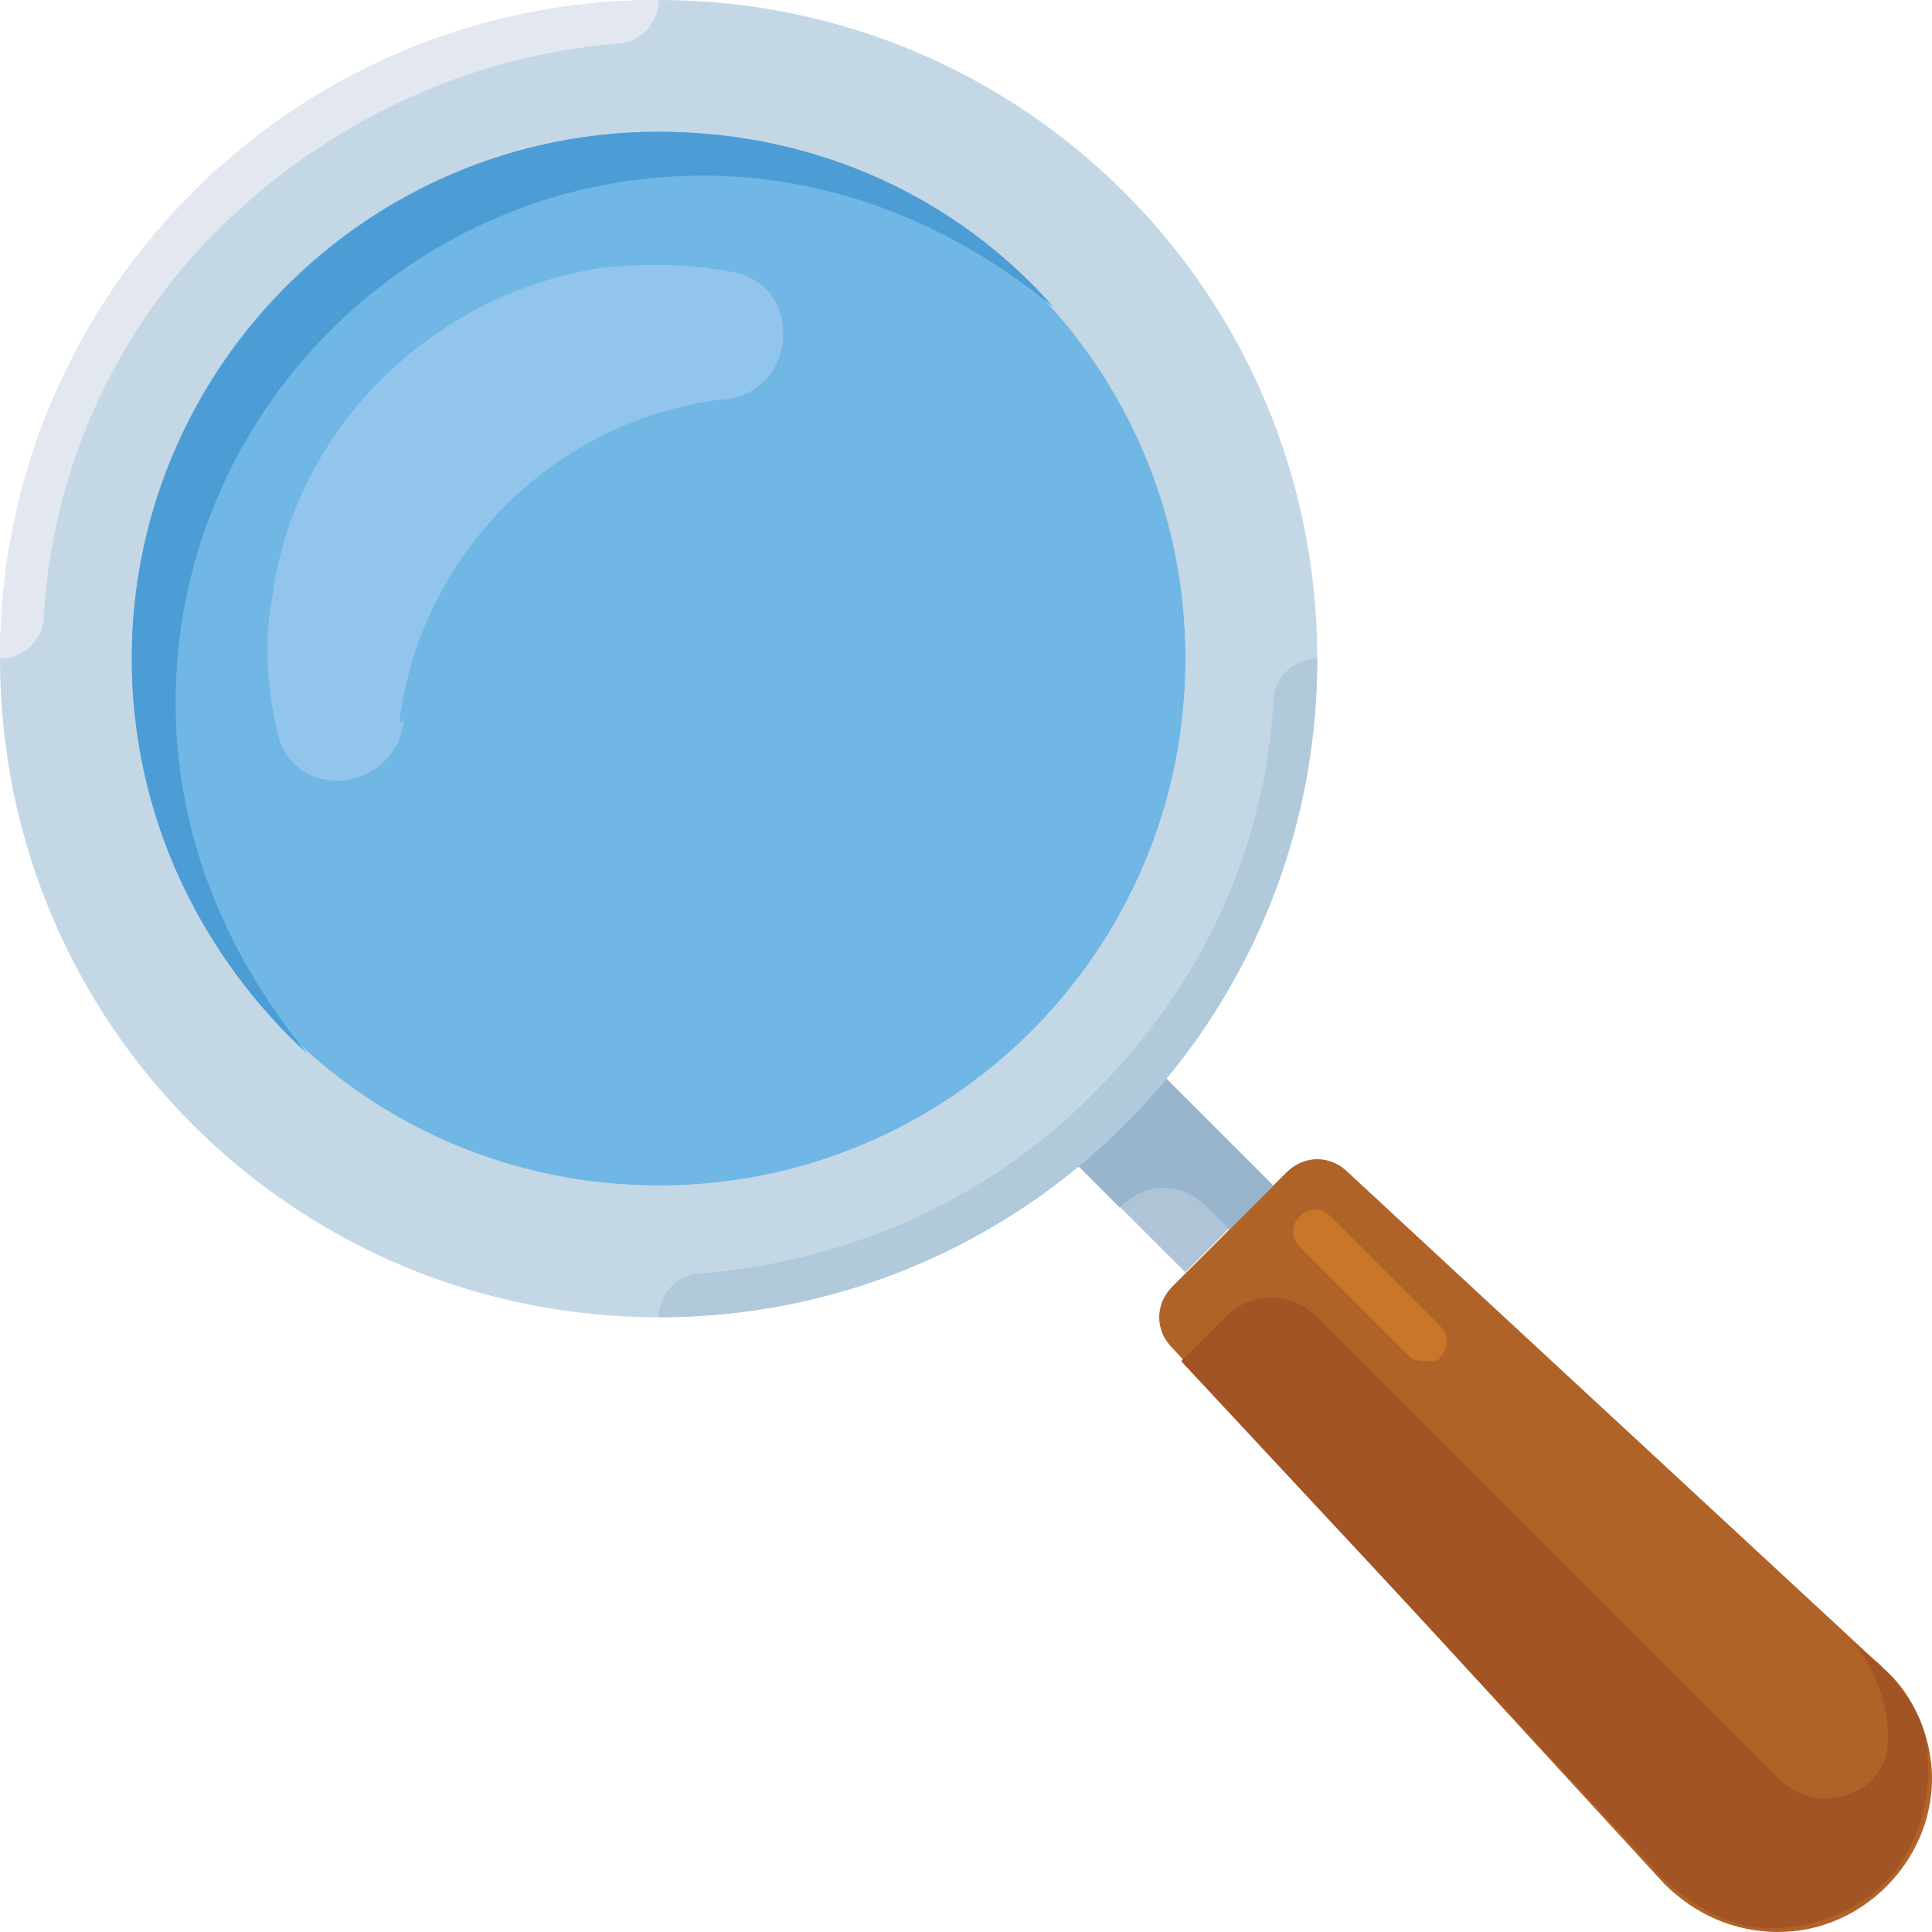
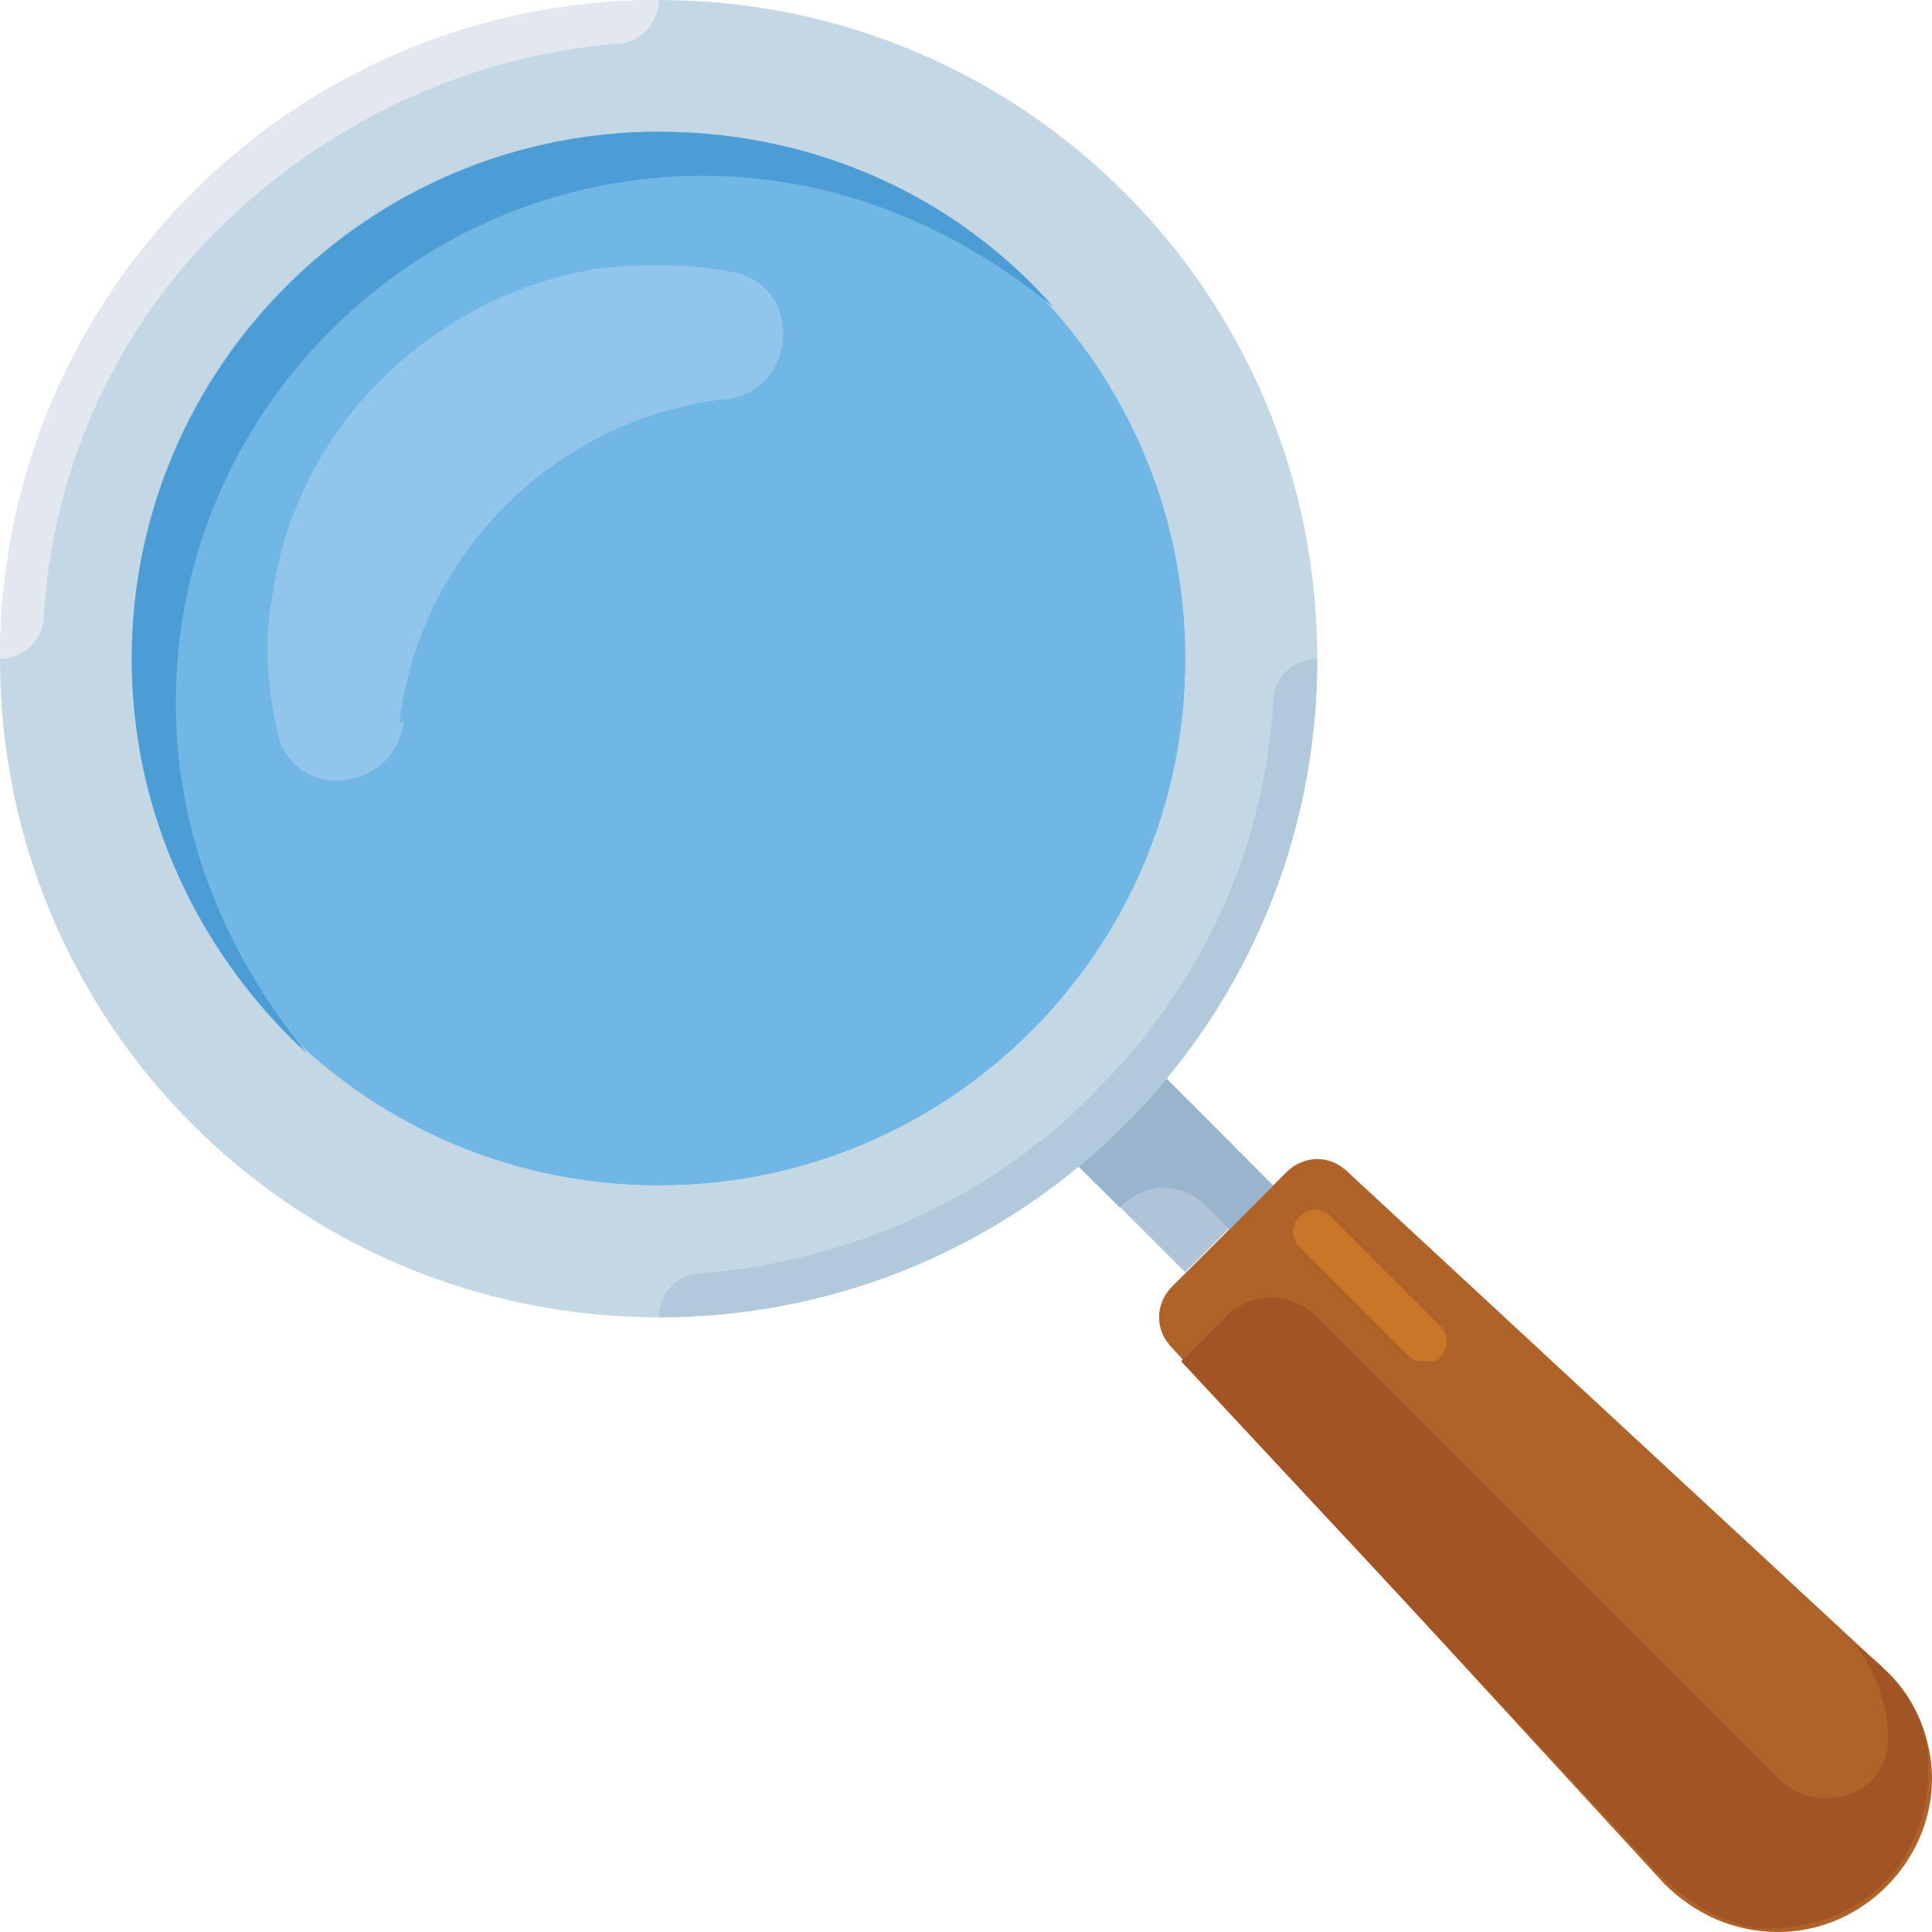
- <svg xmlns="http://www.w3.org/2000/svg" version="1.1" id="Capa_1" x="0px" y="0px" viewBox="0 0 512 512" style="enable-background:new 0 0 512 512;" xml:space="preserve">
-   <path style="fill:#B06328;" d="M512,471.273L512,471.273C512,493.382,493.382,512,471.273,512l0,0  c-11.636,0-22.109-4.655-30.255-12.8L310.691,357.236c-4.655-4.655-4.655-11.636,0-16.291l30.255-30.255  c4.655-4.655,11.636-4.655,16.291,0L499.2,442.182C507.345,449.164,512,460.8,512,471.273z" />
-   <rect x="292.065" y="283.928" transform="matrix(-0.7071 0.7071 -0.7071 -0.7071 744.4417 308.3694)" style="fill:#B0C4D8;" width="32.581" height="48.872" />
-   <path style="fill:#99B4CD;" d="M320,320l5.818,5.818l11.636-11.636l-34.909-34.909l-23.273,23.273L296.727,320l0,0  C303.709,313.018,313.018,313.018,320,320z" />
-   <path style="fill:#C4D7E5;" d="M174.545,0C77.964,0,0,77.964,0,174.545s77.964,174.545,174.545,174.545  s174.545-77.964,174.545-174.545S271.127,0,174.545,0z M174.545,314.182c-76.8,0-139.636-62.836-139.636-139.636  S97.745,34.909,174.545,34.909s139.636,62.836,139.636,139.636S251.345,314.182,174.545,314.182z" />
-   <circle style="fill:#70B7E5;" cx="174.545" cy="174.545" r="139.636" />
-   <path style="fill:#92C5EB;" d="M105.891,190.836c5.818-44.218,40.727-79.127,84.945-84.945H192  c19.782-2.327,20.945-30.255,2.327-33.745c-11.636-2.327-23.273-2.327-34.909-1.164c-45.382,6.982-81.455,43.055-87.273,87.273  c-2.327,11.636-1.164,24.436,1.164,34.909c3.491,19.782,31.418,17.455,33.745-2.327C105.891,192,105.891,190.836,105.891,190.836z" />
-   <path style="fill:#4C9CD6;" d="M46.545,186.182c0-76.8,62.836-139.636,139.636-139.636c36.073,0,67.491,13.964,93.091,34.909  c-25.6-29.091-62.836-46.545-104.727-46.545c-76.8,0-139.636,62.836-139.636,139.636c0,41.891,18.618,79.127,46.545,104.727  C60.509,253.673,46.545,222.255,46.545,186.182z" />
-   <path style="fill:#B0C9DB;" d="M174.545,349.091L174.545,349.091c96.582,0,174.545-77.964,174.545-174.545l0,0  c-5.818,0-11.636,4.655-11.636,11.636c-2.327,39.564-19.782,75.636-46.545,102.4c-26.764,27.927-64,45.382-104.727,48.873  C179.2,337.455,174.545,343.273,174.545,349.091z" />
-   <path style="fill:#E2E7F0;" d="M174.545,0L174.545,0C77.964,0,0,77.964,0,174.545l0,0c5.818,0,11.636-4.655,11.636-11.636  C13.964,124.509,30.255,89.6,54.691,64c27.927-29.091,66.327-48.873,108.218-52.364C169.891,11.636,174.545,5.818,174.545,0z" />
-   <path style="fill:#A35425;" d="M498.036,441.018l-6.982-5.818c5.818,6.982,9.309,16.291,9.309,25.6l0,0  c0,15.127-18.618,20.945-29.091,10.473L349.091,349.091c-6.982-6.982-17.455-6.982-24.436,0l-11.636,11.636l126.836,136.145  c6.982,6.982,16.291,12.8,25.6,13.964c12.8,1.164,25.6-3.491,33.745-11.636c8.145-8.145,12.8-20.945,11.636-33.745  C510.836,456.145,505.018,448,498.036,441.018z" />
-   <path style="fill:#C97629;" d="M378.182,360.727c-1.164,0-3.491,0-4.655-1.164l-29.091-29.091c-2.327-2.327-2.327-5.818,0-8.145  c2.327-2.327,5.818-2.327,8.145,0l29.091,29.091c2.327,2.327,2.327,5.818,0,8.145C381.673,360.727,379.345,360.727,378.182,360.727z  " />
-   <g>
- </g>
-   <g>
- </g>
-   <g>
- </g>
-   <g>
- </g>
-   <g>
- </g>
-   <g>
- </g>
-   <g>
- </g>
-   <g>
- </g>
-   <g>
- </g>
-   <g>
- </g>
-   <g>
- </g>
-   <g>
- </g>
-   <g>
- </g>
-   <g>
- </g>
-   <g>
- </g>
+ <svg xmlns="http://www.w3.org/2000/svg" width="64pt" height="64pt" viewBox="0 0 64 64" version="1.1">
+   <g id="surface1">
+     <path style=" stroke:none;fill-rule:nonzero;fill:rgb(69.02%,38.824%,15.686%);fill-opacity:1;" d="M 64 58.906 C 64 61.676 61.676 64 58.906 64 C 57.457 64 56.145 63.418 55.125 62.395 L 38.832 44.656 C 38.25 44.074 38.25 43.199 38.832 42.613 L 42.613 38.832 C 43.199 38.25 44.074 38.25 44.656 38.832 L 62.395 55.27 C 63.418 56.145 64 57.605 64 58.906 Z M 64 58.906 " />
+     <path style=" stroke:none;fill-rule:nonzero;fill:rgb(69.02%,76.863%,84.706%);fill-opacity:1;" d="M 42.145 39.262 L 39.262 42.145 L 34.949 37.824 L 37.824 34.949 Z M 42.145 39.262 " />
+     <path style=" stroke:none;fill-rule:nonzero;fill:rgb(60%,70.588%,80.392%);fill-opacity:1;" d="M 40 40 L 40.73 40.73 L 42.176 39.27 L 37.824 34.906 L 34.906 37.824 L 37.094 40 C 37.969 39.125 39.125 39.125 40 40 Z M 40 40 " />
+     <path style=" stroke:none;fill-rule:nonzero;fill:rgb(76.863%,84.314%,89.804%);fill-opacity:1;" d="M 21.824 0 C 9.75 0 0 9.75 0 21.824 C 0 33.895 9.75 43.637 21.824 43.637 C 33.895 43.637 43.637 33.895 43.637 21.824 C 43.637 9.75 33.895 0 21.824 0 Z M 21.824 39.27 C 12.219 39.27 4.363 31.418 4.363 21.824 C 4.363 12.219 12.219 4.363 21.824 4.363 C 31.418 4.363 39.27 12.219 39.27 21.824 C 39.27 31.418 31.418 39.27 21.824 39.27 Z M 21.824 39.27 " />
+     <path style=" stroke:none;fill-rule:nonzero;fill:rgb(43.922%,71.765%,89.804%);fill-opacity:1;" d="M 39.27 21.824 C 39.27 31.457 31.457 39.27 21.824 39.27 C 12.176 39.27 4.363 31.457 4.363 21.824 C 4.363 12.176 12.176 4.363 21.824 4.363 C 31.457 4.363 39.27 12.176 39.27 21.824 Z M 39.27 21.824 " />
+     <path style=" stroke:none;fill-rule:nonzero;fill:rgb(57.255%,77.255%,92.157%);fill-opacity:1;" d="M 13.238 23.855 C 13.969 18.324 18.324 13.969 23.855 13.238 L 24 13.238 C 26.469 12.949 26.613 9.457 24.293 9.02 C 22.832 8.73 21.387 8.73 19.926 8.875 C 14.25 9.75 9.75 14.25 9.02 19.781 C 8.73 21.238 8.875 22.832 9.168 24.145 C 9.605 26.613 13.094 26.324 13.387 23.855 C 13.238 24 13.238 23.855 13.238 23.855 Z M 13.238 23.855 " />
+     <path style=" stroke:none;fill-rule:nonzero;fill:rgb(29.804%,61.176%,83.922%);fill-opacity:1;" d="M 5.824 23.27 C 5.824 13.676 13.676 5.824 23.27 5.824 C 27.781 5.824 31.707 7.562 34.906 10.176 C 31.707 6.543 27.051 4.363 21.824 4.363 C 12.219 4.363 4.363 12.219 4.363 21.824 C 4.363 27.051 6.688 31.707 10.176 34.906 C 7.562 31.707 5.824 27.781 5.824 23.27 Z M 5.824 23.27 " />
+     <path style=" stroke:none;fill-rule:nonzero;fill:rgb(69.02%,78.824%,85.882%);fill-opacity:1;" d="M 21.824 43.637 C 33.895 43.637 43.637 33.895 43.637 21.824 C 42.906 21.824 42.176 22.395 42.176 23.27 C 41.895 28.219 39.707 32.73 36.363 36.074 C 33.02 39.562 28.363 41.75 23.27 42.176 C 22.395 42.176 21.824 42.906 21.824 43.637 Z M 21.824 43.637 " />
+     <path style=" stroke:none;fill-rule:nonzero;fill:rgb(88.627%,90.588%,94.118%);fill-opacity:1;" d="M 21.824 0 C 9.75 0 0 9.75 0 21.824 C 0.73 21.824 1.457 21.238 1.457 20.363 C 1.75 15.562 3.781 11.199 6.832 8 C 10.324 4.363 15.125 1.895 20.363 1.457 C 21.238 1.457 21.824 0.73 21.824 0 Z M 21.824 0 " />
+     <path style=" stroke:none;fill-rule:nonzero;fill:rgb(63.922%,32.941%,14.51%);fill-opacity:1;" d="M 62.25 55.125 L 61.387 54.395 C 62.105 55.27 62.543 56.438 62.543 57.605 C 62.543 59.488 60.219 60.219 58.906 58.906 L 43.637 43.637 C 42.762 42.762 41.457 42.762 40.582 43.637 L 39.125 45.094 L 54.98 62.105 C 55.855 62.98 57.02 63.707 58.176 63.855 C 59.781 64 61.387 63.418 62.395 62.395 C 63.418 61.387 64 59.781 63.855 58.176 C 63.855 57.02 63.125 56 62.25 55.125 Z M 62.25 55.125 " />
+     <path style=" stroke:none;fill-rule:nonzero;fill:rgb(78.824%,46.275%,16.078%);fill-opacity:1;" d="M 47.27 45.094 C 47.125 45.094 46.832 45.094 46.688 44.949 L 43.051 41.312 C 42.762 41.02 42.762 40.582 43.051 40.293 C 43.344 40 43.781 40 44.074 40.293 L 47.707 43.926 C 48 44.219 48 44.656 47.707 44.949 C 47.707 45.094 47.418 45.094 47.27 45.094 Z M 47.27 45.094 " />
+   </g>
</svg>
